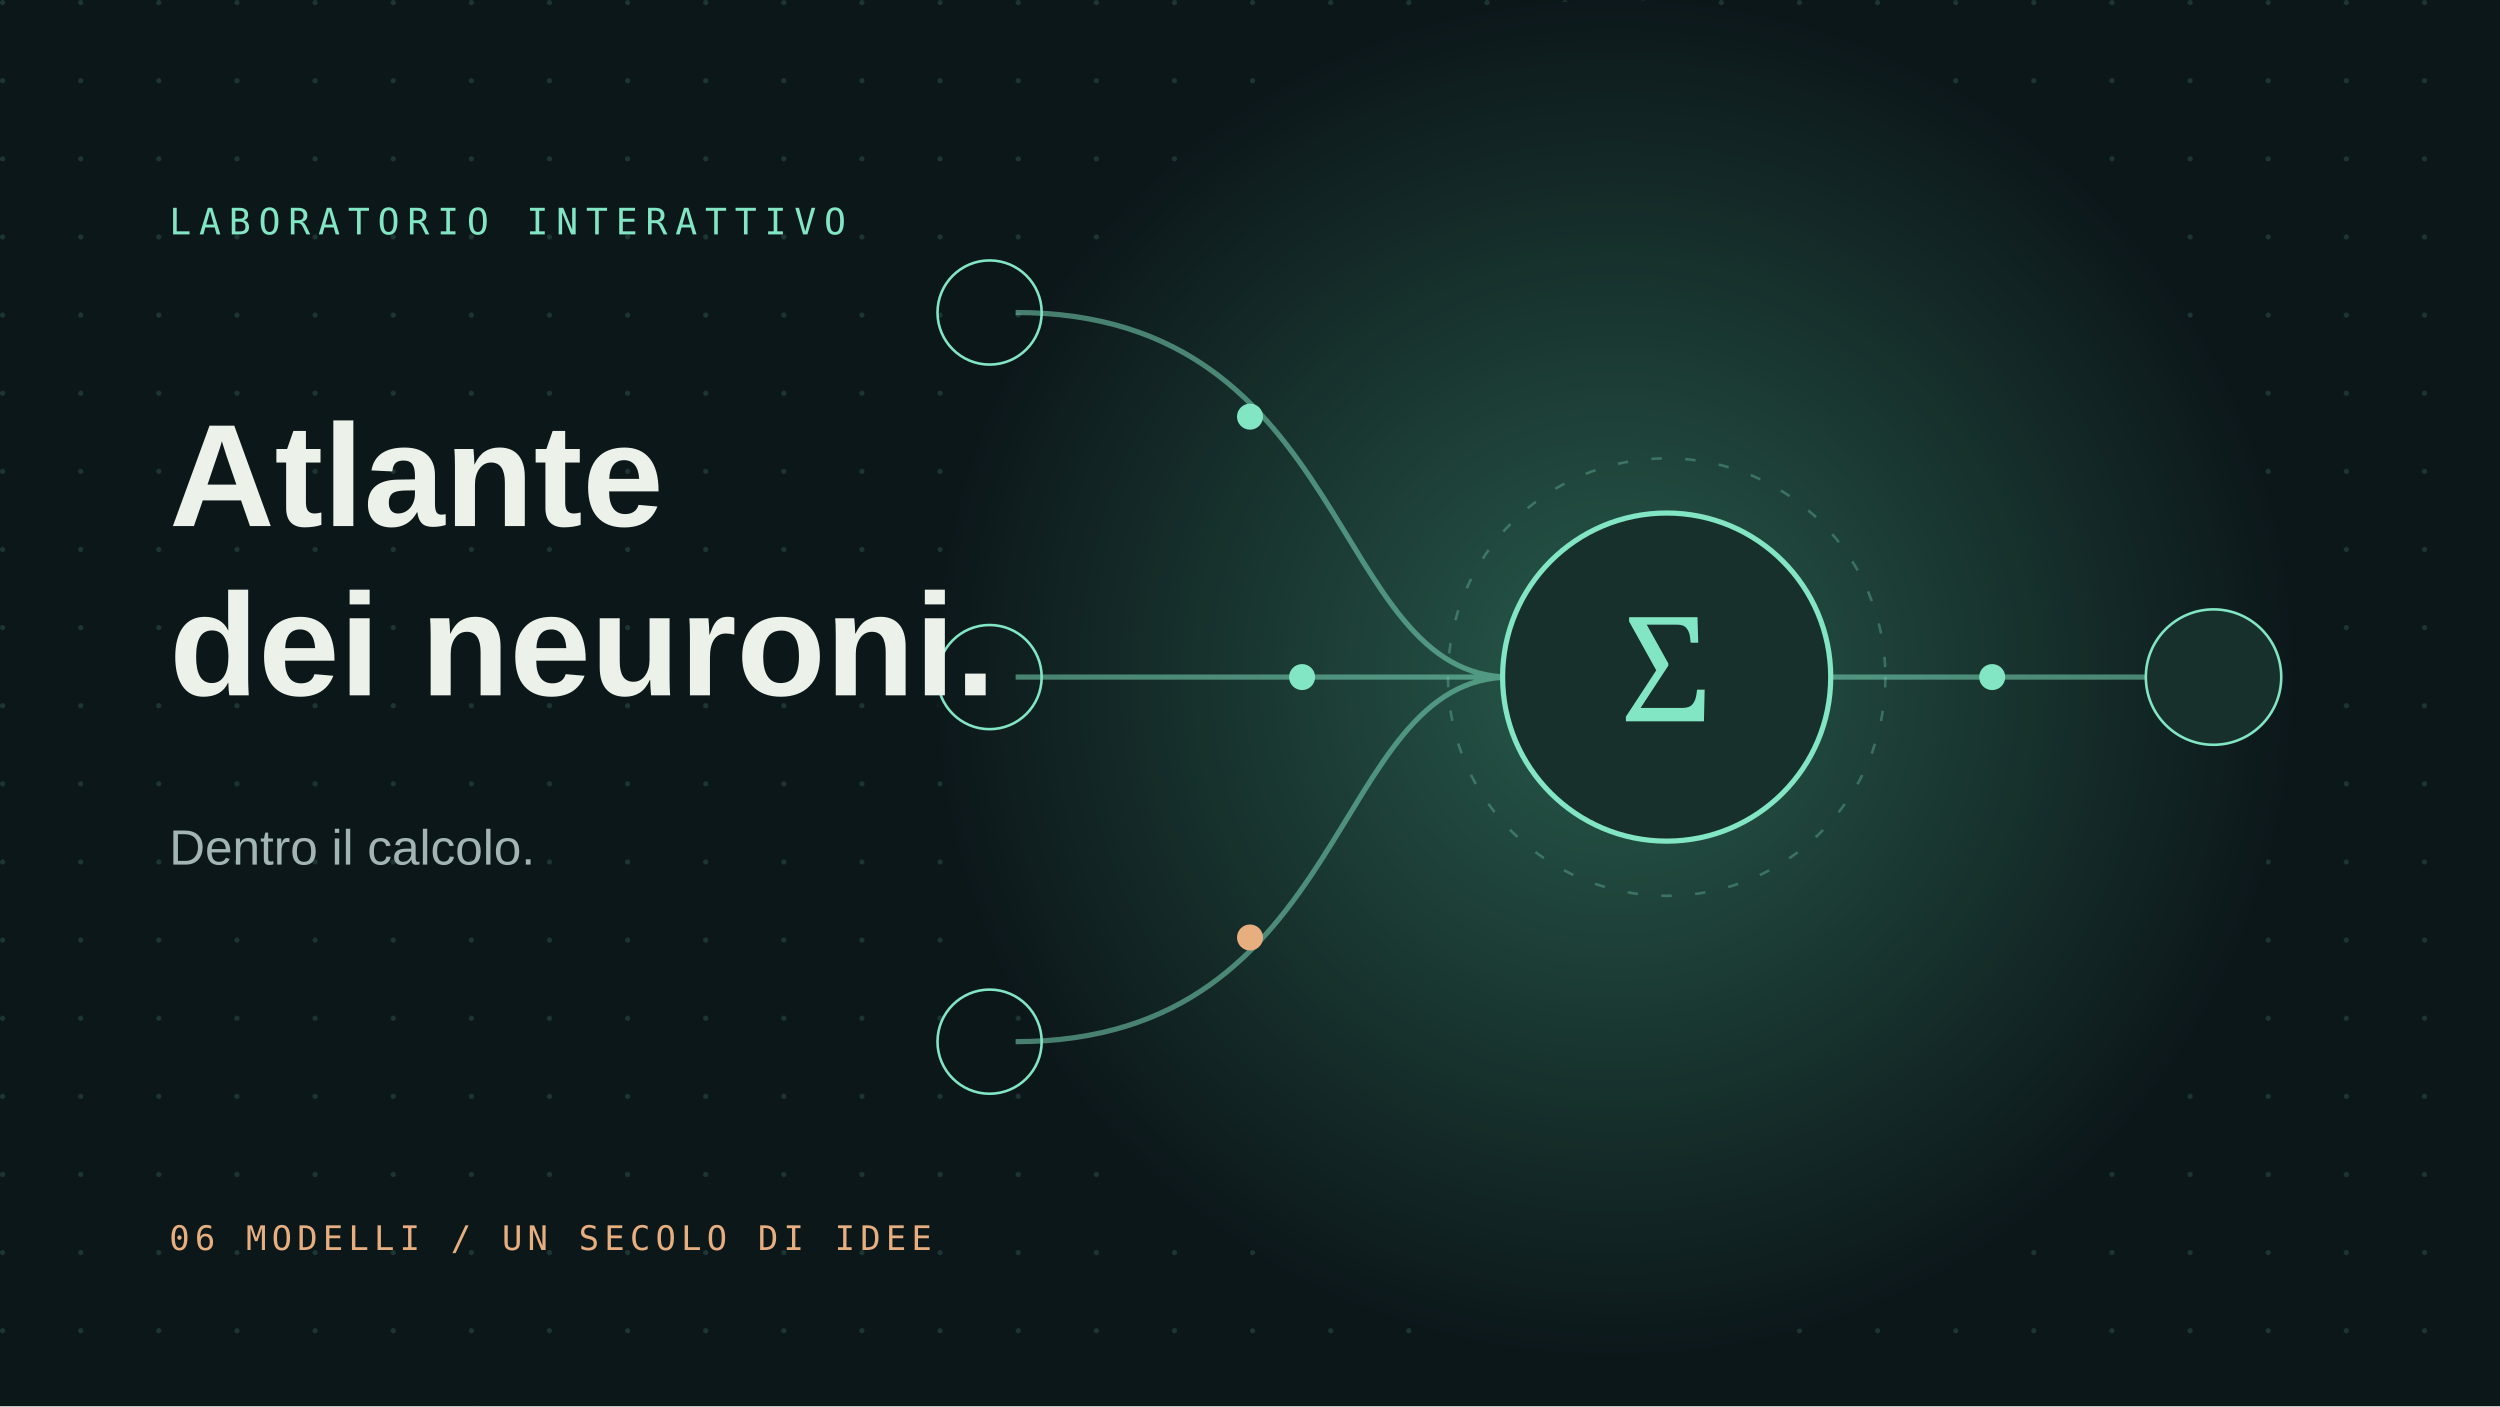
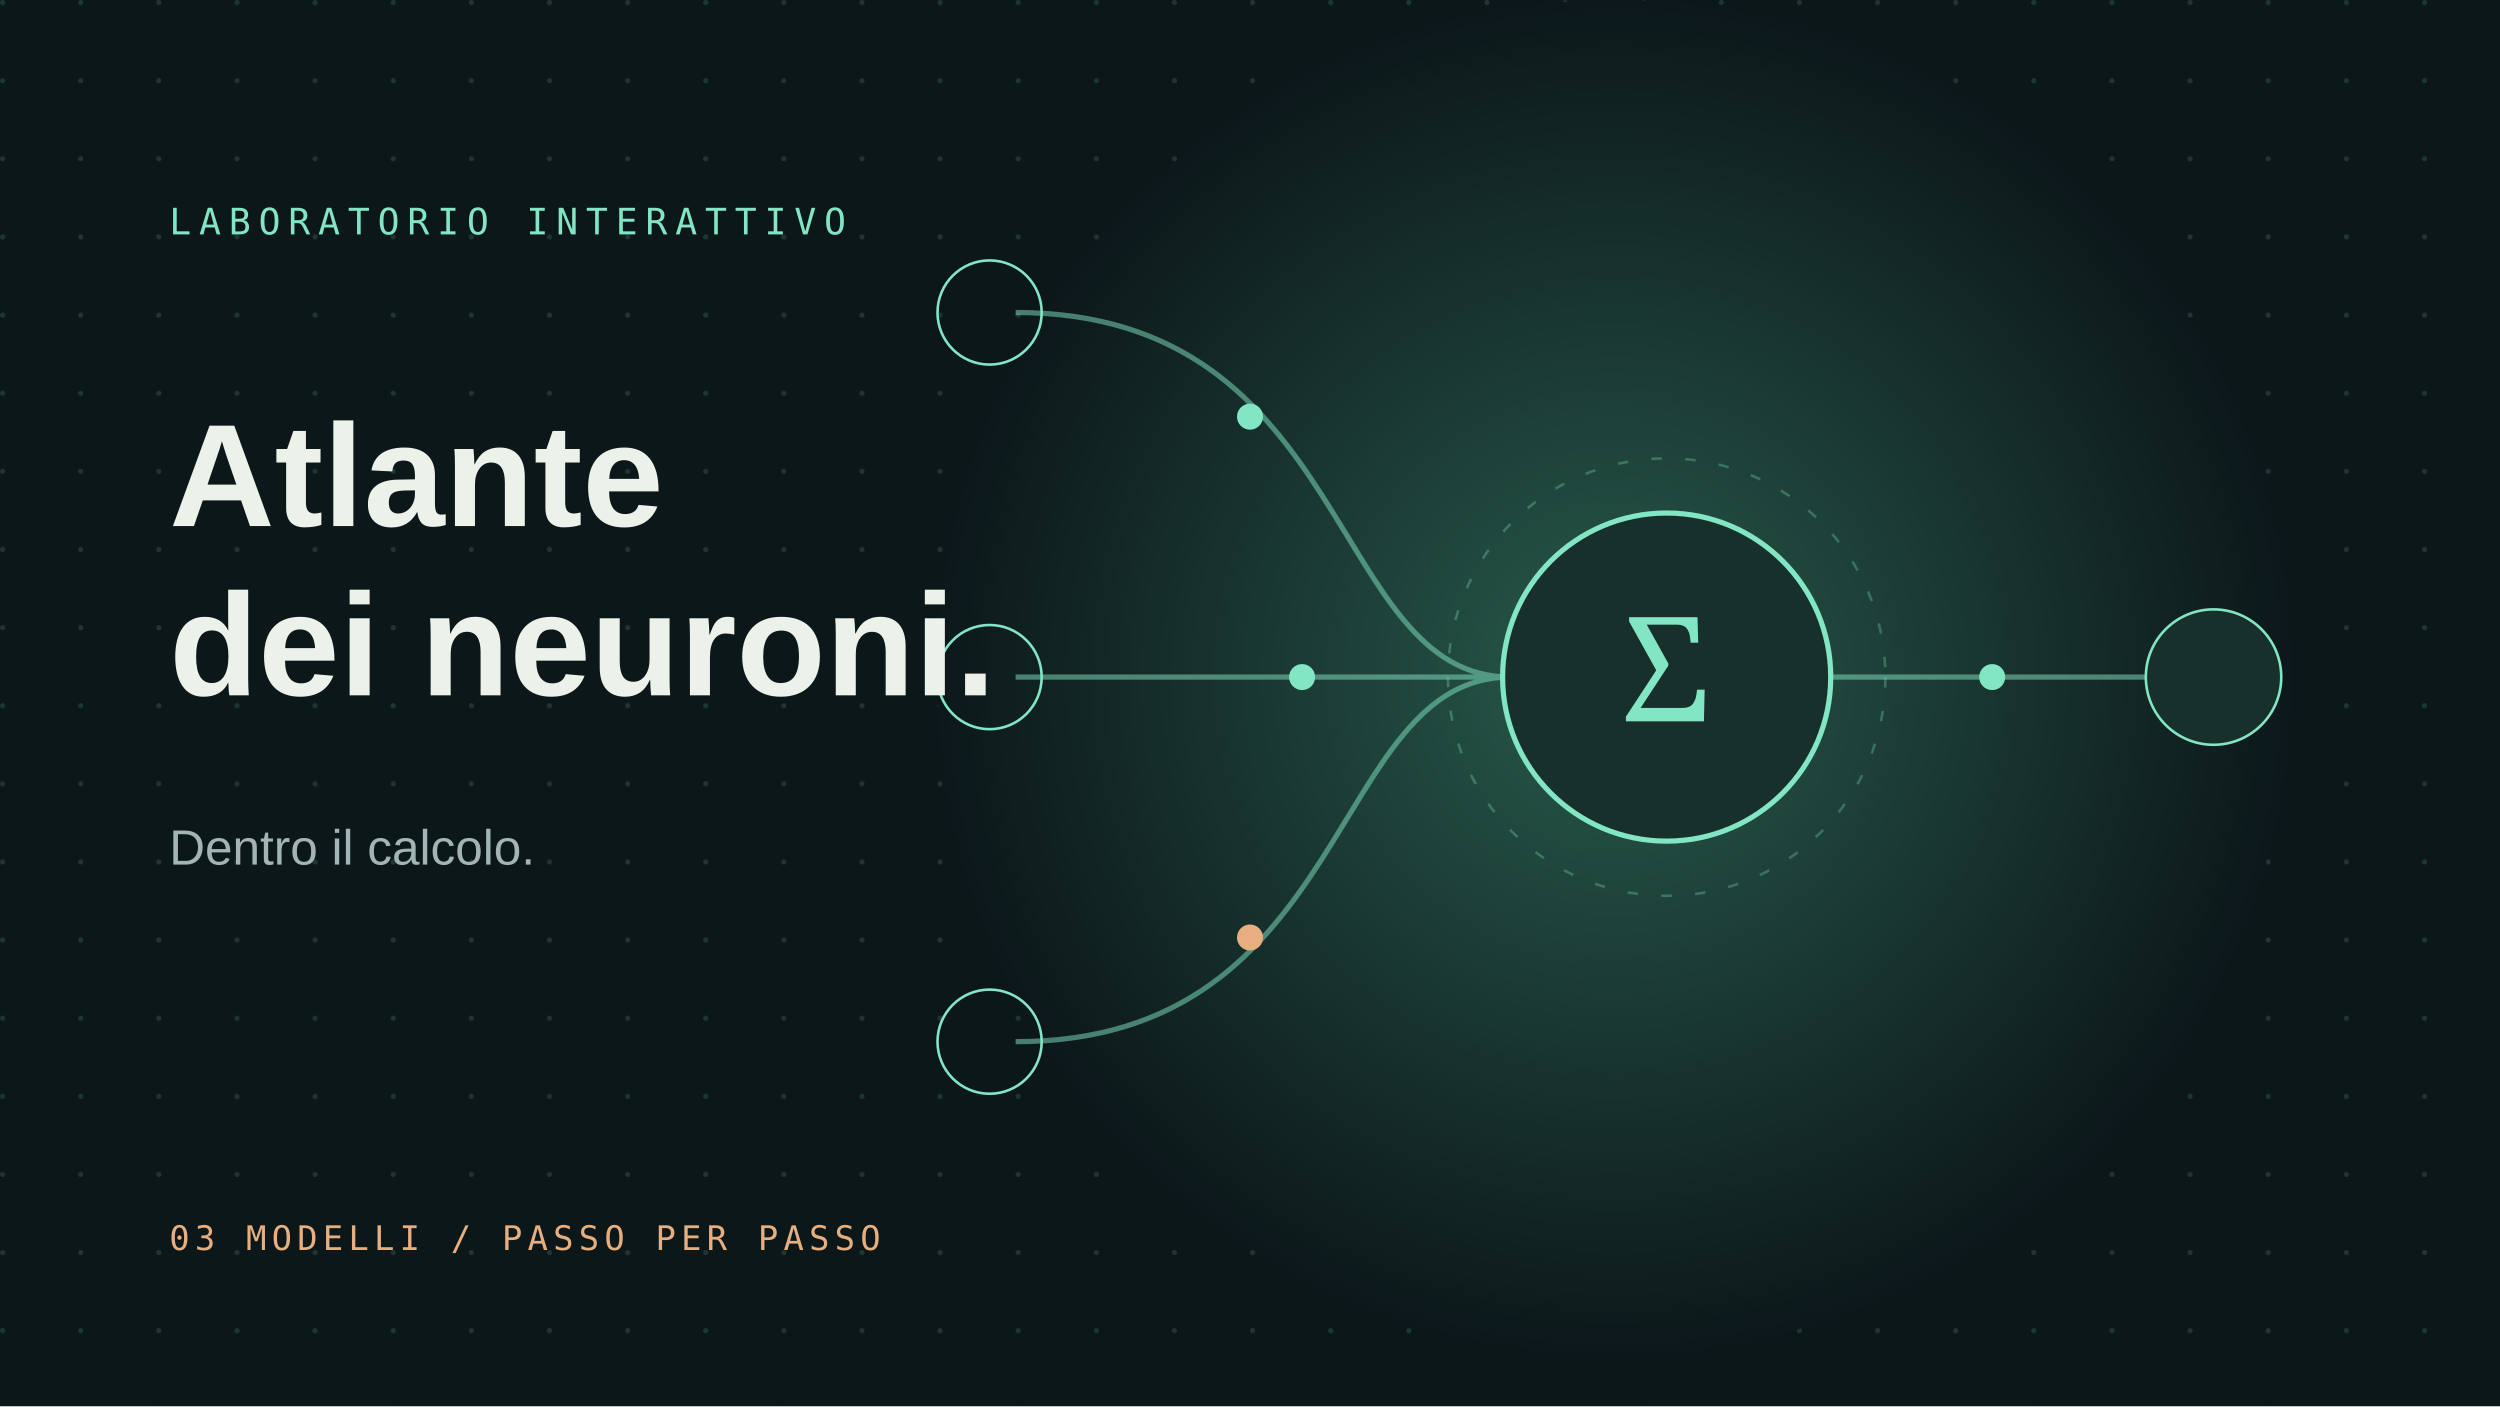
<svg xmlns="http://www.w3.org/2000/svg" width="960" height="540" viewBox="0 0 960 540">
  <defs>
    <radialGradient id="g">
      <stop stop-color="#285a4b" />
      <stop offset="1" stop-color="#0c171a" />
    </radialGradient>
    <pattern id="p" width="30" height="30" patternUnits="userSpaceOnUse">
      <circle cx="1" cy="1" r="1" fill="#82e5c3" opacity=".15" />
    </pattern>
  </defs>
  <rect width="960" height="540" fill="#0c171a" />
  <rect width="960" height="540" fill="url(#p)" />
  <circle cx="620" cy="260" r="260" fill="url(#g)" />
  <g fill="none" stroke="#82e5c3">
    <path d="M390 120C520 120 510 260 580 260M390 260H580M390 400C520 400 510 260 580 260M700 260H850" opacity=".5" stroke-width="2" />
    <circle cx="640" cy="260" r="84" opacity=".3" stroke-dasharray="4 9" />
    <circle cx="640" cy="260" r="63" fill="#18302b" stroke-width="2" />
    <circle cx="380" cy="120" r="20" />
    <circle cx="380" cy="260" r="20" />
    <circle cx="380" cy="400" r="20" />
    <circle cx="850" cy="260" r="26" fill="#18302b" />
  </g>
  <g fill="#82e5c3">
    <circle cx="480" cy="160" r="5" />
    <circle cx="500" cy="260" r="5" />
    <circle cx="765" cy="260" r="5" />
  </g>
  <circle cx="480" cy="360" r="5" fill="#e7ae7f" />
  <text x="640" y="277" fill="#82e5c3" text-anchor="middle" font-family="Georgia,serif" font-size="56">Σ</text>
  <text x="65" y="90" fill="#82e5c3" font-family="monospace" font-size="14" letter-spacing="3">LABORATORIO INTERATTIVO</text>
  <g fill="#ecf1e9" font-family="Arial,sans-serif" font-size="56" font-weight="600">
    <text x="65" y="202">Atlante</text>
    <text x="65" y="267">dei neuroni.</text>
  </g>
  <text x="65" y="332" fill="#a2b4b3" font-family="Arial,sans-serif" font-size="19">Dentro il calcolo.</text>
-   <text x="65" y="480" fill="#e7ae7f" font-family="monospace" font-size="13" letter-spacing="2">06 MODELLI / UN SECOLO DI IDEE</text>
+   <text x="65" y="480" fill="#e7ae7f" font-family="monospace" font-size="13" letter-spacing="2">03 MODELLI / PASSO PER PASSO</text>
</svg>
